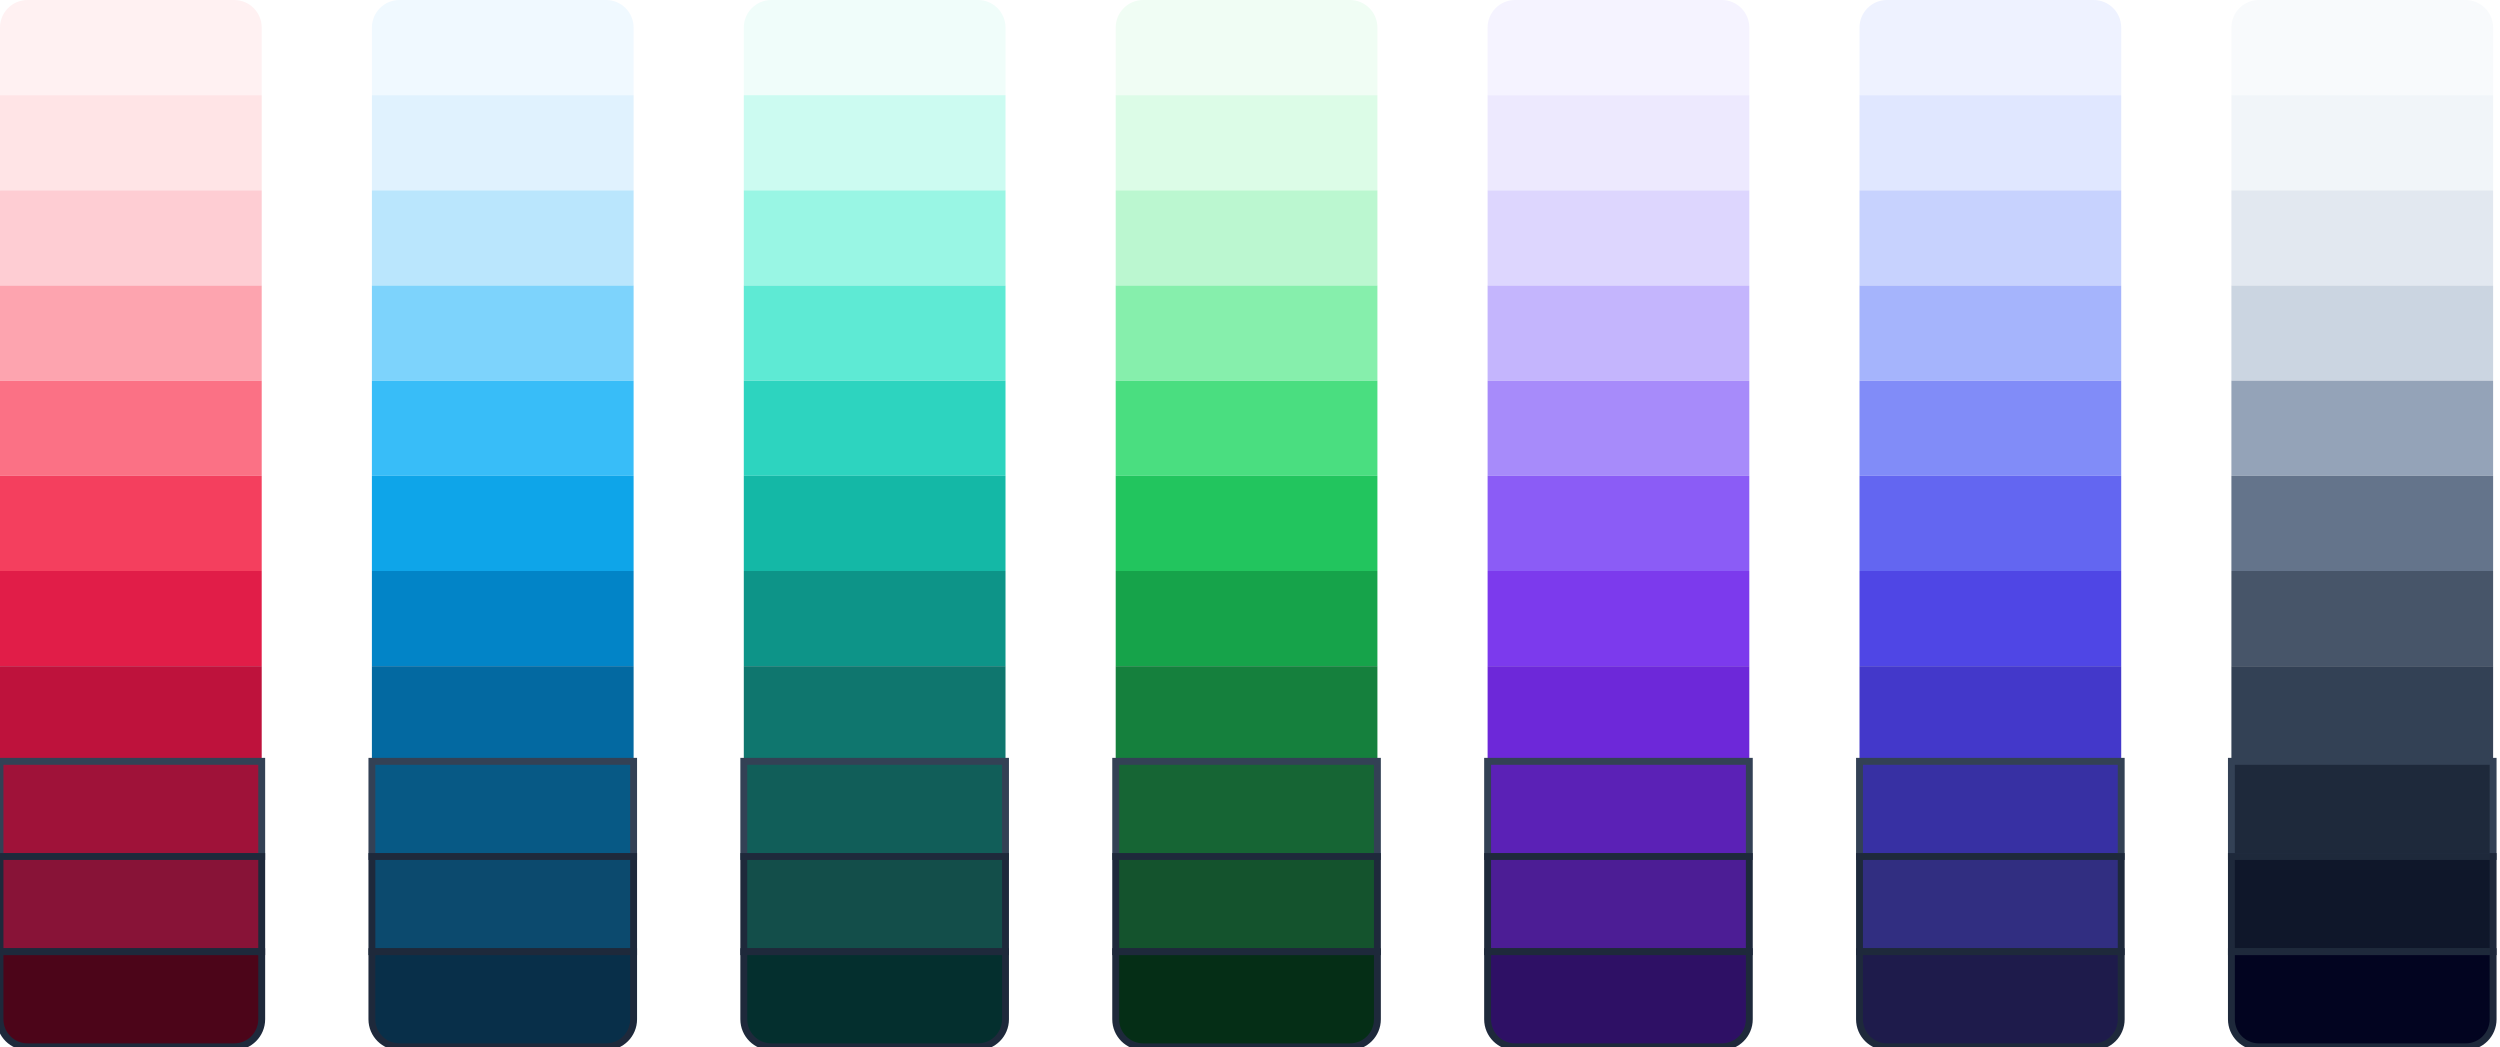
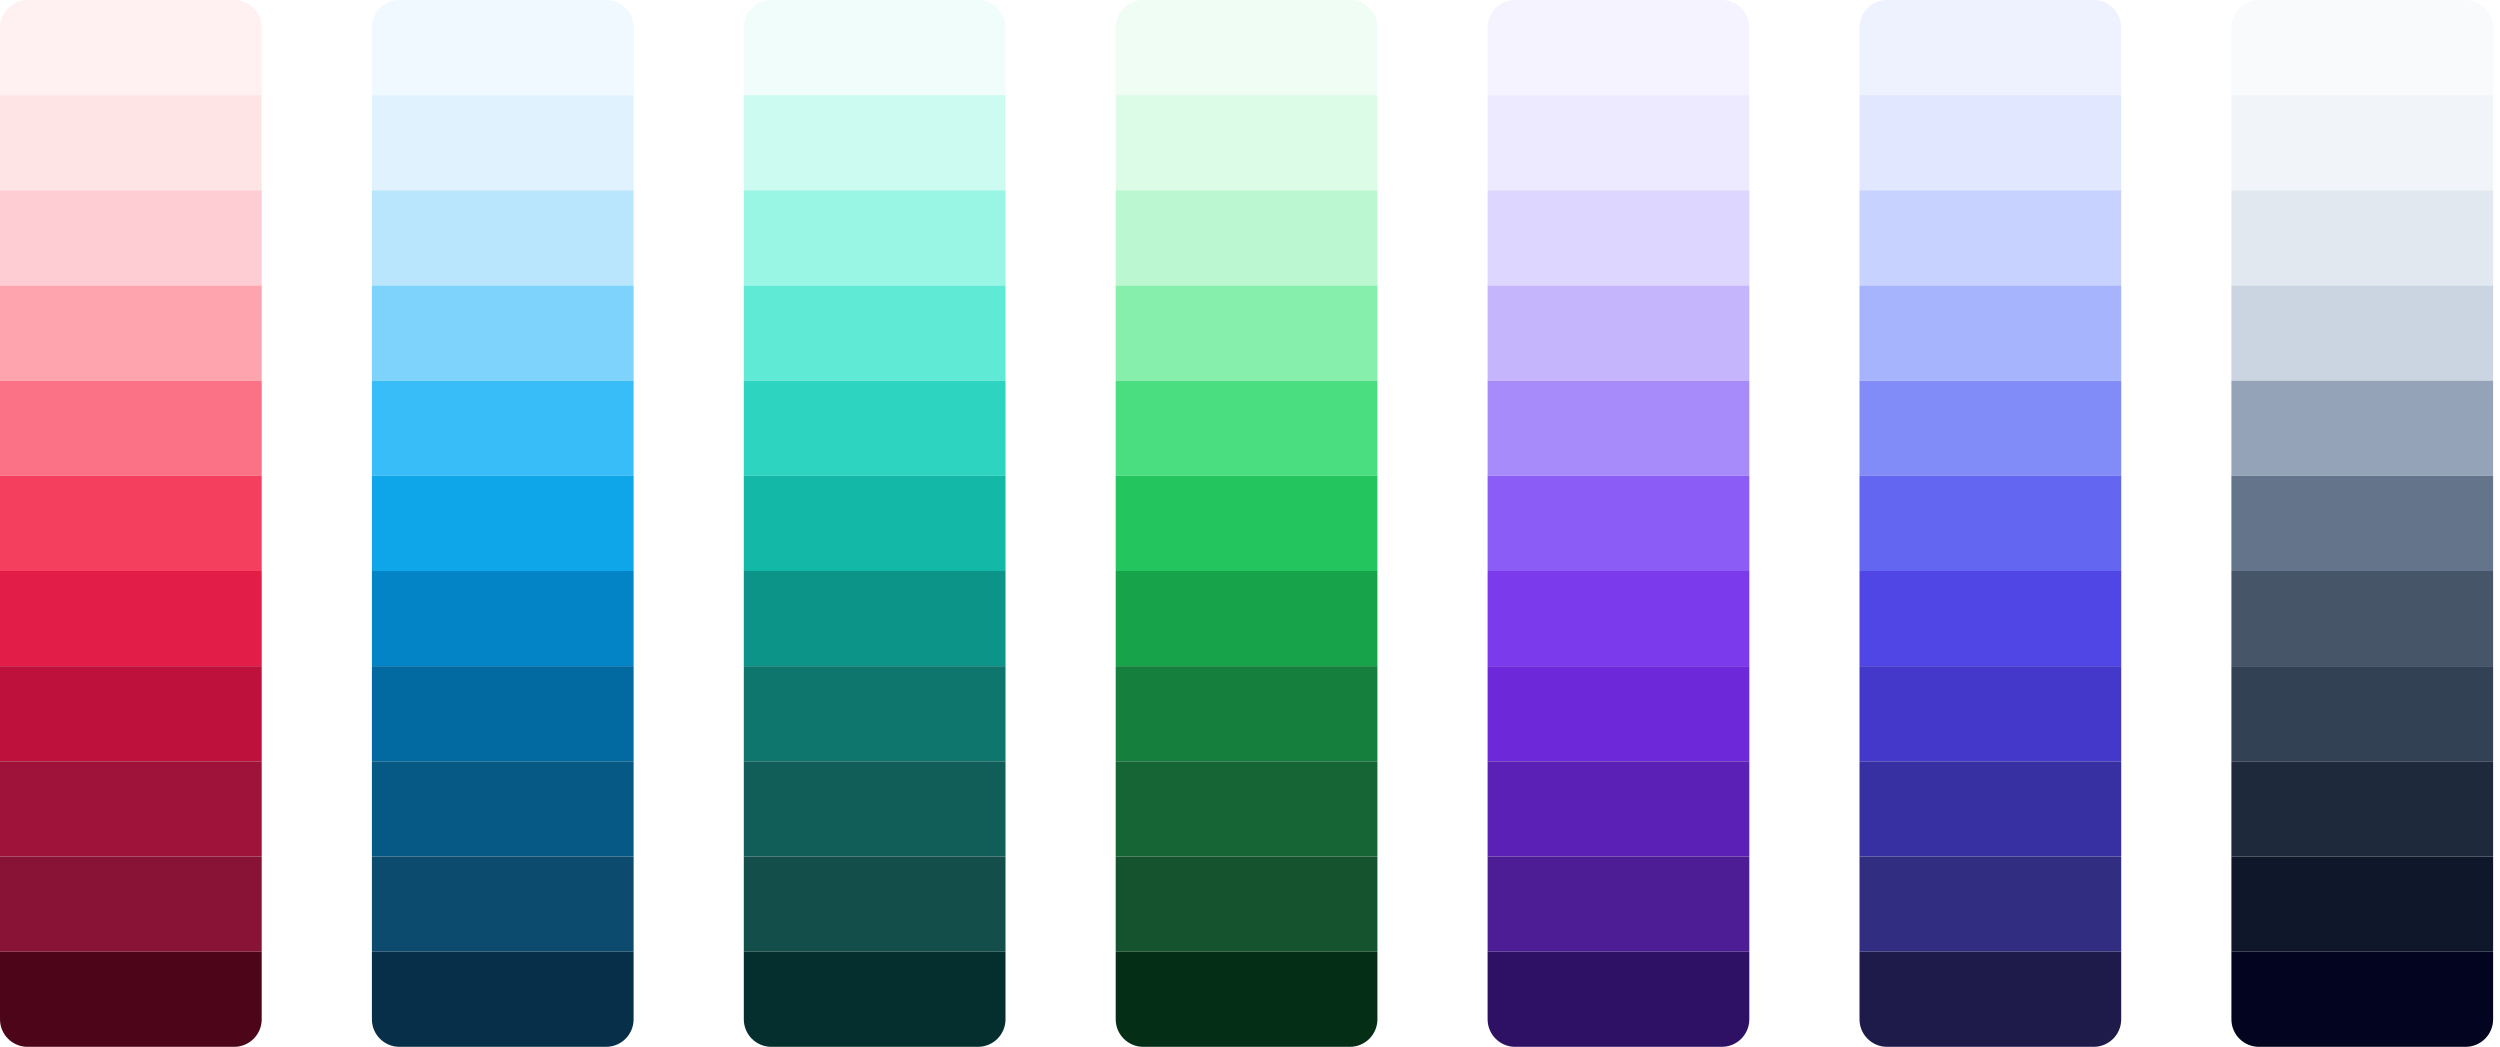
<svg xmlns="http://www.w3.org/2000/svg" width="363" height="152" viewBox="0 0 363 152" fill="none">
  <path d="M358 0C360.209 0 362 1.791 362 4V13.818L324 13.818V4C324 1.791 325.791 0 328 0L358 0Z" fill="#F8FAFC" />
  <rect x="362" y="13.818" width="13.818" height="38" transform="rotate(90 362 13.8182)" fill="#F1F5F9" />
  <rect x="362" y="27.636" width="13.818" height="38" transform="rotate(90 362 27.6364)" fill="#E2E8F0" />
  <rect x="362" y="41.455" width="13.818" height="38" transform="rotate(90 362 41.4545)" fill="#CBD5E1" />
  <rect x="362" y="55.273" width="13.818" height="38" transform="rotate(90 362 55.2727)" fill="#94A3B8" />
  <rect x="362" y="69.091" width="13.818" height="38" transform="rotate(90 362 69.0909)" fill="#64748B" />
  <rect x="362" y="82.909" width="13.818" height="38" transform="rotate(90 362 82.9091)" fill="#475569" />
  <rect x="362" y="96.727" width="13.818" height="38" transform="rotate(90 362 96.7273)" fill="#334155" />
  <rect x="362" y="110.545" width="13.818" height="38" transform="rotate(90 362 110.545)" fill="#1E293B" />
-   <rect x="362" y="110.545" width="13.818" height="38" transform="rotate(90 362 110.545)" stroke="#334155" />
  <rect x="362" y="124.364" width="13.818" height="38" transform="rotate(90 362 124.364)" fill="#0F172A" />
-   <rect x="362" y="124.364" width="13.818" height="38" transform="rotate(90 362 124.364)" stroke="#1E293B" />
  <path d="M362 138.182V148C362 150.209 360.209 152 358 152H328C325.791 152 324 150.209 324 148V138.182H362Z" fill="#020420" />
-   <path d="M362 138.182V148C362 150.209 360.209 152 358 152H328C325.791 152 324 150.209 324 148V138.182H362Z" stroke="#1E293B" />
  <path d="M304 0C306.209 0 308 1.791 308 4V13.818L270 13.818V4C270 1.791 271.791 0 274 0L304 0Z" fill="#EEF2FF" />
  <rect x="308" y="13.818" width="13.818" height="38" transform="rotate(90 308 13.8182)" fill="#E0E7FF" />
  <rect x="308" y="27.636" width="13.818" height="38" transform="rotate(90 308 27.6364)" fill="#C7D2FE" />
  <rect x="308" y="41.455" width="13.818" height="38" transform="rotate(90 308 41.4545)" fill="#A5B4FC" />
  <rect x="308" y="55.273" width="13.818" height="38" transform="rotate(90 308 55.2727)" fill="#818CF8" />
  <rect x="308" y="69.091" width="13.818" height="38" transform="rotate(90 308 69.0909)" fill="#6366F1" />
  <rect x="308" y="82.909" width="13.818" height="38" transform="rotate(90 308 82.9091)" fill="#4F46E5" />
  <rect x="308" y="96.727" width="13.818" height="38" transform="rotate(90 308 96.7273)" fill="#4338CA" />
  <rect x="308" y="110.545" width="13.818" height="38" transform="rotate(90 308 110.545)" fill="#3730A3" />
-   <rect x="308" y="110.545" width="13.818" height="38" transform="rotate(90 308 110.545)" stroke="#334155" />
  <rect x="308" y="124.364" width="13.818" height="38" transform="rotate(90 308 124.364)" fill="#312E81" />
-   <rect x="308" y="124.364" width="13.818" height="38" transform="rotate(90 308 124.364)" stroke="#1E293B" />
  <path d="M308 138.182V148C308 150.209 306.209 152 304 152H274C271.791 152 270 150.209 270 148V138.182H308Z" fill="#1E1B4B" />
-   <path d="M308 138.182V148C308 150.209 306.209 152 304 152H274C271.791 152 270 150.209 270 148V138.182H308Z" stroke="#1E293B" />
  <path d="M250 0C252.209 0 254 1.791 254 4V13.818L216 13.818V4C216 1.791 217.791 0 220 0L250 0Z" fill="#F5F3FF" />
  <rect x="254" y="13.818" width="13.818" height="38" transform="rotate(90 254 13.8182)" fill="#EDE9FE" />
  <rect x="254" y="27.636" width="13.818" height="38" transform="rotate(90 254 27.6364)" fill="#DDD6FE" />
  <rect x="254" y="41.455" width="13.818" height="38" transform="rotate(90 254 41.4545)" fill="#C4B5FD" />
  <rect x="254" y="55.273" width="13.818" height="38" transform="rotate(90 254 55.2727)" fill="#A78BFA" />
  <rect x="254" y="69.091" width="13.818" height="38" transform="rotate(90 254 69.0909)" fill="#8B5CF6" />
  <rect x="254" y="82.909" width="13.818" height="38" transform="rotate(90 254 82.9091)" fill="#7C3AED" />
  <rect x="254" y="96.727" width="13.818" height="38" transform="rotate(90 254 96.7273)" fill="#6D28D9" />
  <rect x="254" y="110.545" width="13.818" height="38" transform="rotate(90 254 110.545)" fill="#5B21B6" />
-   <rect x="254" y="110.545" width="13.818" height="38" transform="rotate(90 254 110.545)" stroke="#334155" />
  <rect x="254" y="124.364" width="13.818" height="38" transform="rotate(90 254 124.364)" fill="#4C1D95" />
-   <rect x="254" y="124.364" width="13.818" height="38" transform="rotate(90 254 124.364)" stroke="#1E293B" />
  <path d="M254 138.182V148C254 150.209 252.209 152 250 152H220C217.791 152 216 150.209 216 148V138.182H254Z" fill="#2E1065" />
-   <path d="M254 138.182V148C254 150.209 252.209 152 250 152H220C217.791 152 216 150.209 216 148V138.182H254Z" stroke="#1E293B" />
  <path d="M34 0C36.209 0 38 1.791 38 4V13.818L0 13.818V4C0 1.791 1.791 0 4 0L34 0Z" fill="#FFF1F2" />
  <rect x="38" y="13.818" width="13.818" height="38" transform="rotate(90 38 13.8182)" fill="#FFE4E6" />
  <rect x="38" y="27.636" width="13.818" height="38" transform="rotate(90 38 27.6364)" fill="#FECDD3" />
  <rect x="38" y="41.455" width="13.818" height="38" transform="rotate(90 38 41.4545)" fill="#FDA4AF" />
  <rect x="38" y="55.273" width="13.818" height="38" transform="rotate(90 38 55.2727)" fill="#FB7185" />
  <rect x="38" y="69.091" width="13.818" height="38" transform="rotate(90 38 69.0909)" fill="#F43F5E" />
  <rect x="38" y="82.909" width="13.818" height="38" transform="rotate(90 38 82.9091)" fill="#E11D48" />
  <rect x="38" y="96.727" width="13.818" height="38" transform="rotate(90 38 96.7273)" fill="#BE123C" />
  <rect x="38" y="110.545" width="13.818" height="38" transform="rotate(90 38 110.545)" fill="#9F1239" />
-   <rect x="38" y="110.545" width="13.818" height="38" transform="rotate(90 38 110.545)" stroke="#334155" />
  <rect x="38" y="124.364" width="13.818" height="38" transform="rotate(90 38 124.364)" fill="#881337" />
-   <rect x="38" y="124.364" width="13.818" height="38" transform="rotate(90 38 124.364)" stroke="#1E293B" />
  <path d="M38 138.182V148C38 150.209 36.209 152 34 152H4C1.791 152 0 150.209 0 148V138.182H38Z" fill="#4C0519" />
-   <path d="M38 138.182V148C38 150.209 36.209 152 34 152H4C1.791 152 0 150.209 0 148V138.182H38Z" stroke="#1E293B" />
  <path d="M88 0C90.209 0 92 1.791 92 4V13.818L54 13.818V4C54 1.791 55.791 0 58 0L88 0Z" fill="#F0F9FF" />
  <rect x="92" y="13.818" width="13.818" height="38" transform="rotate(90 92 13.8182)" fill="#E0F2FE" />
  <rect x="92" y="27.636" width="13.818" height="38" transform="rotate(90 92 27.6364)" fill="#BAE6FD" />
  <rect x="92" y="41.455" width="13.818" height="38" transform="rotate(90 92 41.4545)" fill="#7DD3FC" />
  <rect x="92" y="55.273" width="13.818" height="38" transform="rotate(90 92 55.2727)" fill="#38BDF8" />
  <rect x="92" y="69.091" width="13.818" height="38" transform="rotate(90 92 69.0909)" fill="#0EA5E9" />
  <rect x="92" y="82.909" width="13.818" height="38" transform="rotate(90 92 82.9091)" fill="#0284C7" />
  <rect x="92" y="96.727" width="13.818" height="38" transform="rotate(90 92 96.7273)" fill="#0369A1" />
  <rect x="92" y="110.545" width="13.818" height="38" transform="rotate(90 92 110.545)" fill="#075985" />
-   <rect x="92" y="110.545" width="13.818" height="38" transform="rotate(90 92 110.545)" stroke="#334155" />
  <rect x="92" y="124.364" width="13.818" height="38" transform="rotate(90 92 124.364)" fill="#0C4A6E" />
-   <rect x="92" y="124.364" width="13.818" height="38" transform="rotate(90 92 124.364)" stroke="#1E293B" />
  <path d="M92 138.182V148C92 150.209 90.209 152 88 152H58C55.791 152 54 150.209 54 148V138.182H92Z" fill="#082F49" />
-   <path d="M92 138.182V148C92 150.209 90.209 152 88 152H58C55.791 152 54 150.209 54 148V138.182H92Z" stroke="#1E293B" />
  <path d="M142 0C144.209 0 146 1.791 146 4V13.818L108 13.818V4C108 1.791 109.791 0 112 0L142 0Z" fill="#F0FDFA" />
  <rect x="146" y="13.818" width="13.818" height="38" transform="rotate(90 146 13.8182)" fill="#CCFBF1" />
  <rect x="146" y="27.636" width="13.818" height="38" transform="rotate(90 146 27.6364)" fill="#99F6E4" />
  <rect x="146" y="41.455" width="13.818" height="38" transform="rotate(90 146 41.4545)" fill="#5EEAD4" />
  <rect x="146" y="55.273" width="13.818" height="38" transform="rotate(90 146 55.2727)" fill="#2DD4BF" />
  <rect x="146" y="69.091" width="13.818" height="38" transform="rotate(90 146 69.0909)" fill="#14B8A6" />
  <rect x="146" y="82.909" width="13.818" height="38" transform="rotate(90 146 82.9091)" fill="#0D9488" />
  <rect x="146" y="96.727" width="13.818" height="38" transform="rotate(90 146 96.7273)" fill="#0F766E" />
  <rect x="146" y="110.545" width="13.818" height="38" transform="rotate(90 146 110.545)" fill="#115E59" />
-   <rect x="146" y="110.545" width="13.818" height="38" transform="rotate(90 146 110.545)" stroke="#334155" />
  <rect x="146" y="124.364" width="13.818" height="38" transform="rotate(90 146 124.364)" fill="#134E4A" />
-   <rect x="146" y="124.364" width="13.818" height="38" transform="rotate(90 146 124.364)" stroke="#1E293B" />
  <path d="M146 138.182V148C146 150.209 144.209 152 142 152H112C109.791 152 108 150.209 108 148V138.182H146Z" fill="#042F2E" />
-   <path d="M146 138.182V148C146 150.209 144.209 152 142 152H112C109.791 152 108 150.209 108 148V138.182H146Z" stroke="#1E293B" />
  <path d="M196 0C198.209 0 200 1.791 200 4V13.818L162 13.818V4C162 1.791 163.791 0 166 0L196 0Z" fill="#F0FDF4" />
  <rect x="200" y="13.818" width="13.818" height="38" transform="rotate(90 200 13.8182)" fill="#DCFCE7" />
  <rect x="200" y="27.636" width="13.818" height="38" transform="rotate(90 200 27.6364)" fill="#BBF7D0" />
  <rect x="200" y="41.455" width="13.818" height="38" transform="rotate(90 200 41.4545)" fill="#86EFAC" />
  <rect x="200" y="55.273" width="13.818" height="38" transform="rotate(90 200 55.2727)" fill="#4ADE80" />
  <rect x="200" y="69.091" width="13.818" height="38" transform="rotate(90 200 69.0909)" fill="#22C55E" />
  <rect x="200" y="82.909" width="13.818" height="38" transform="rotate(90 200 82.9091)" fill="#16A34A" />
  <rect x="200" y="96.727" width="13.818" height="38" transform="rotate(90 200 96.7273)" fill="#15803D" />
  <rect x="200" y="110.545" width="13.818" height="38" transform="rotate(90 200 110.545)" fill="#166534" />
-   <rect x="200" y="110.545" width="13.818" height="38" transform="rotate(90 200 110.545)" stroke="#334155" />
  <rect x="200" y="124.364" width="13.818" height="38" transform="rotate(90 200 124.364)" fill="#14532D" />
-   <rect x="200" y="124.364" width="13.818" height="38" transform="rotate(90 200 124.364)" stroke="#1E293B" />
  <path d="M200 138.182V148C200 150.209 198.209 152 196 152H166C163.791 152 162 150.209 162 148V138.182H200Z" fill="#052E16" />
-   <path d="M200 138.182V148C200 150.209 198.209 152 196 152H166C163.791 152 162 150.209 162 148V138.182H200Z" stroke="#1E293B" />
</svg>
